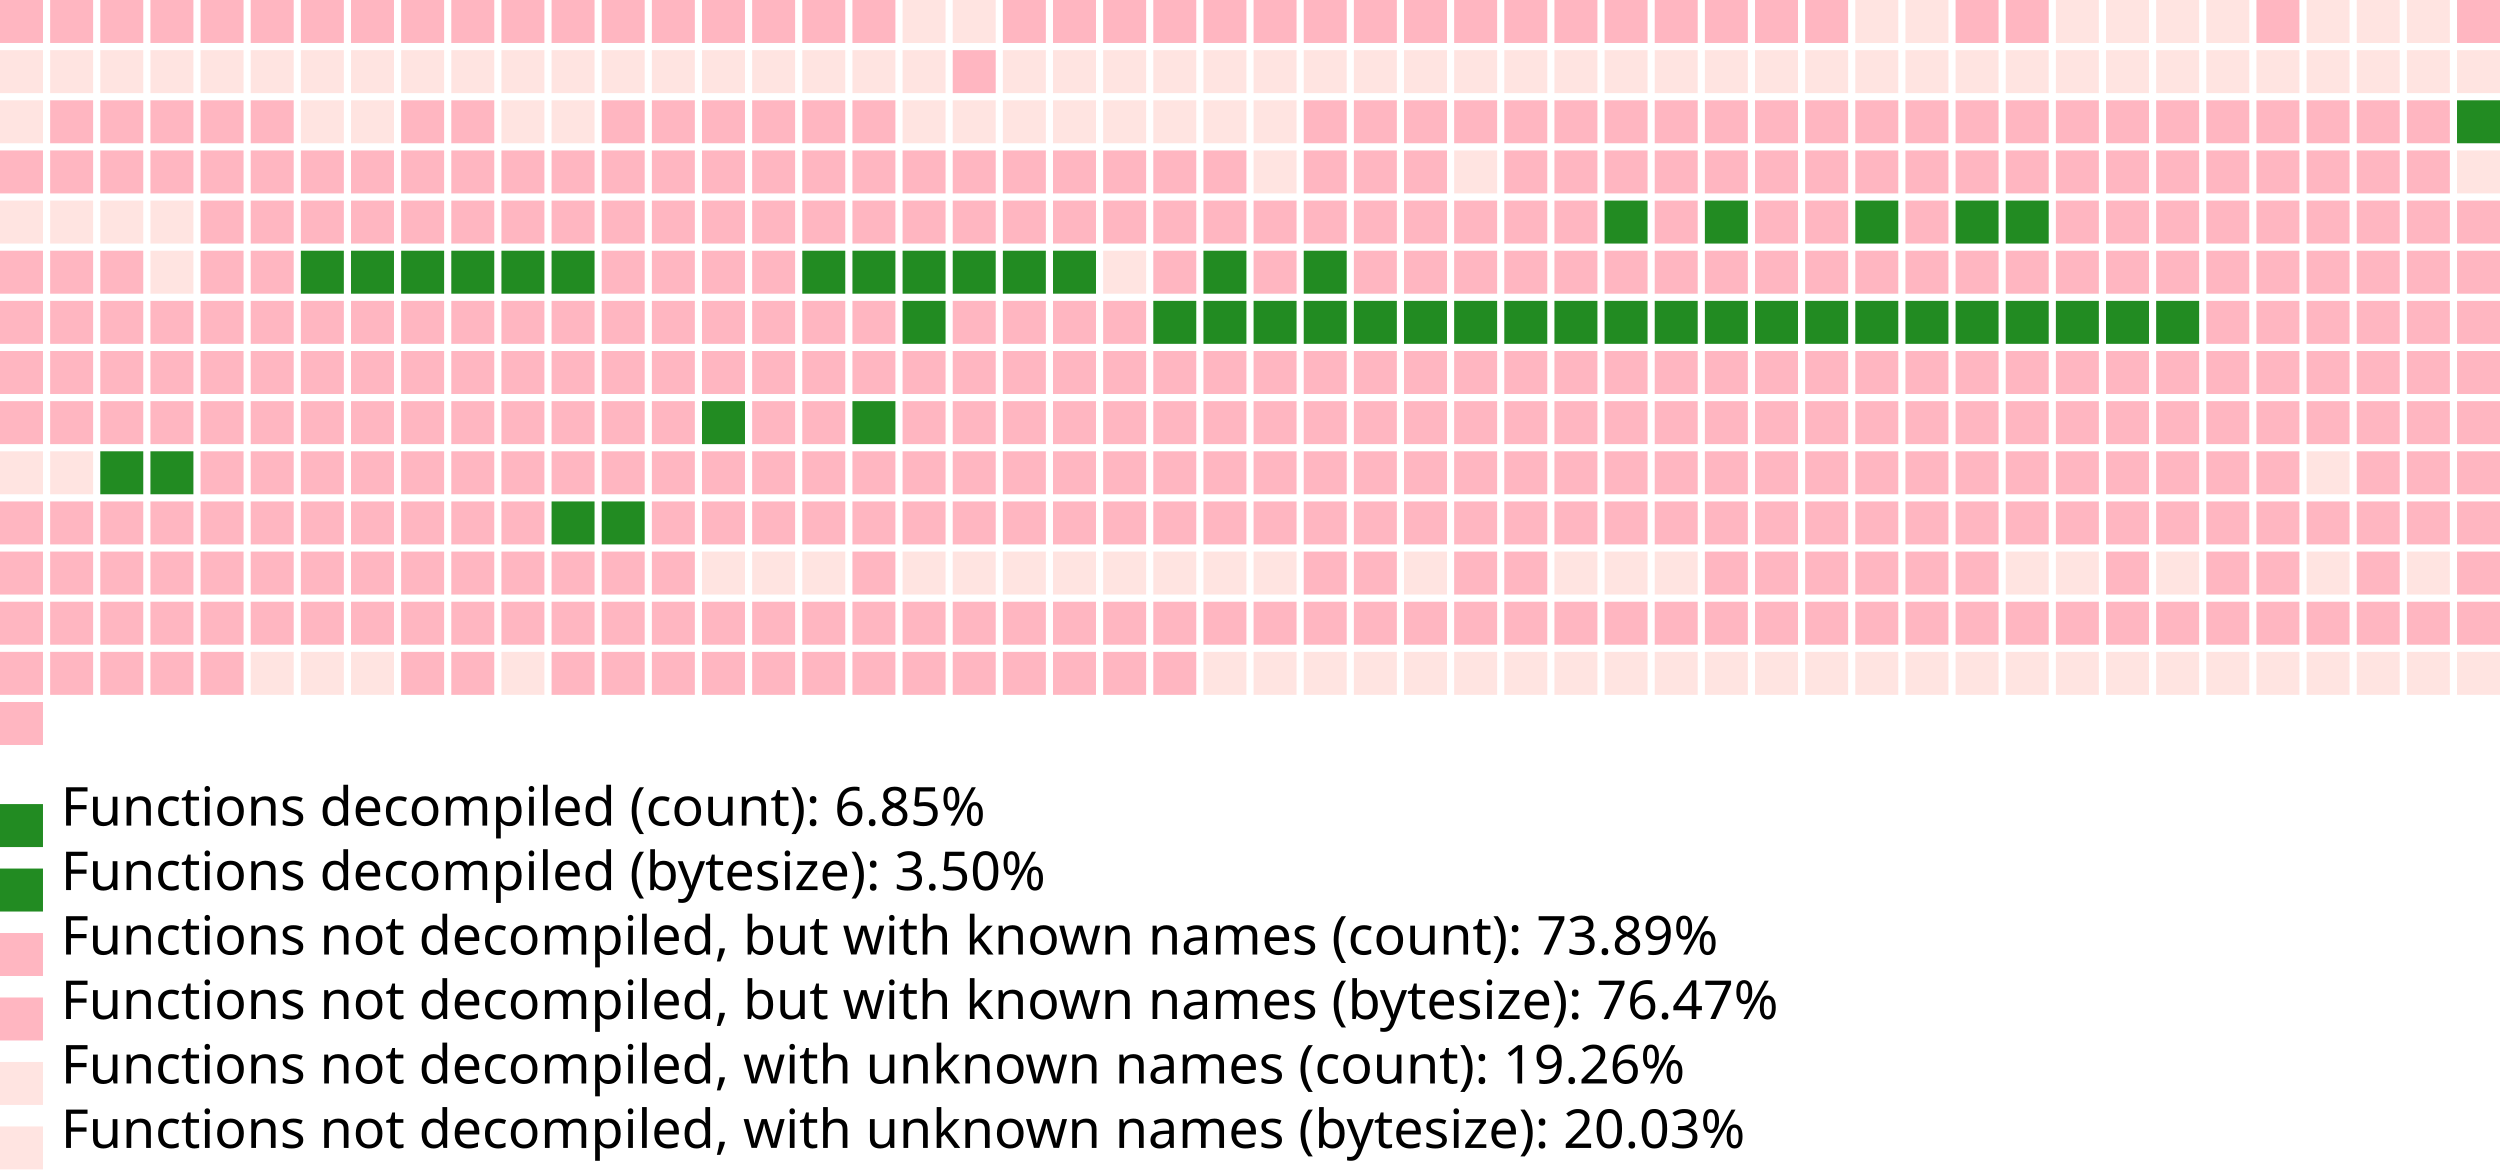
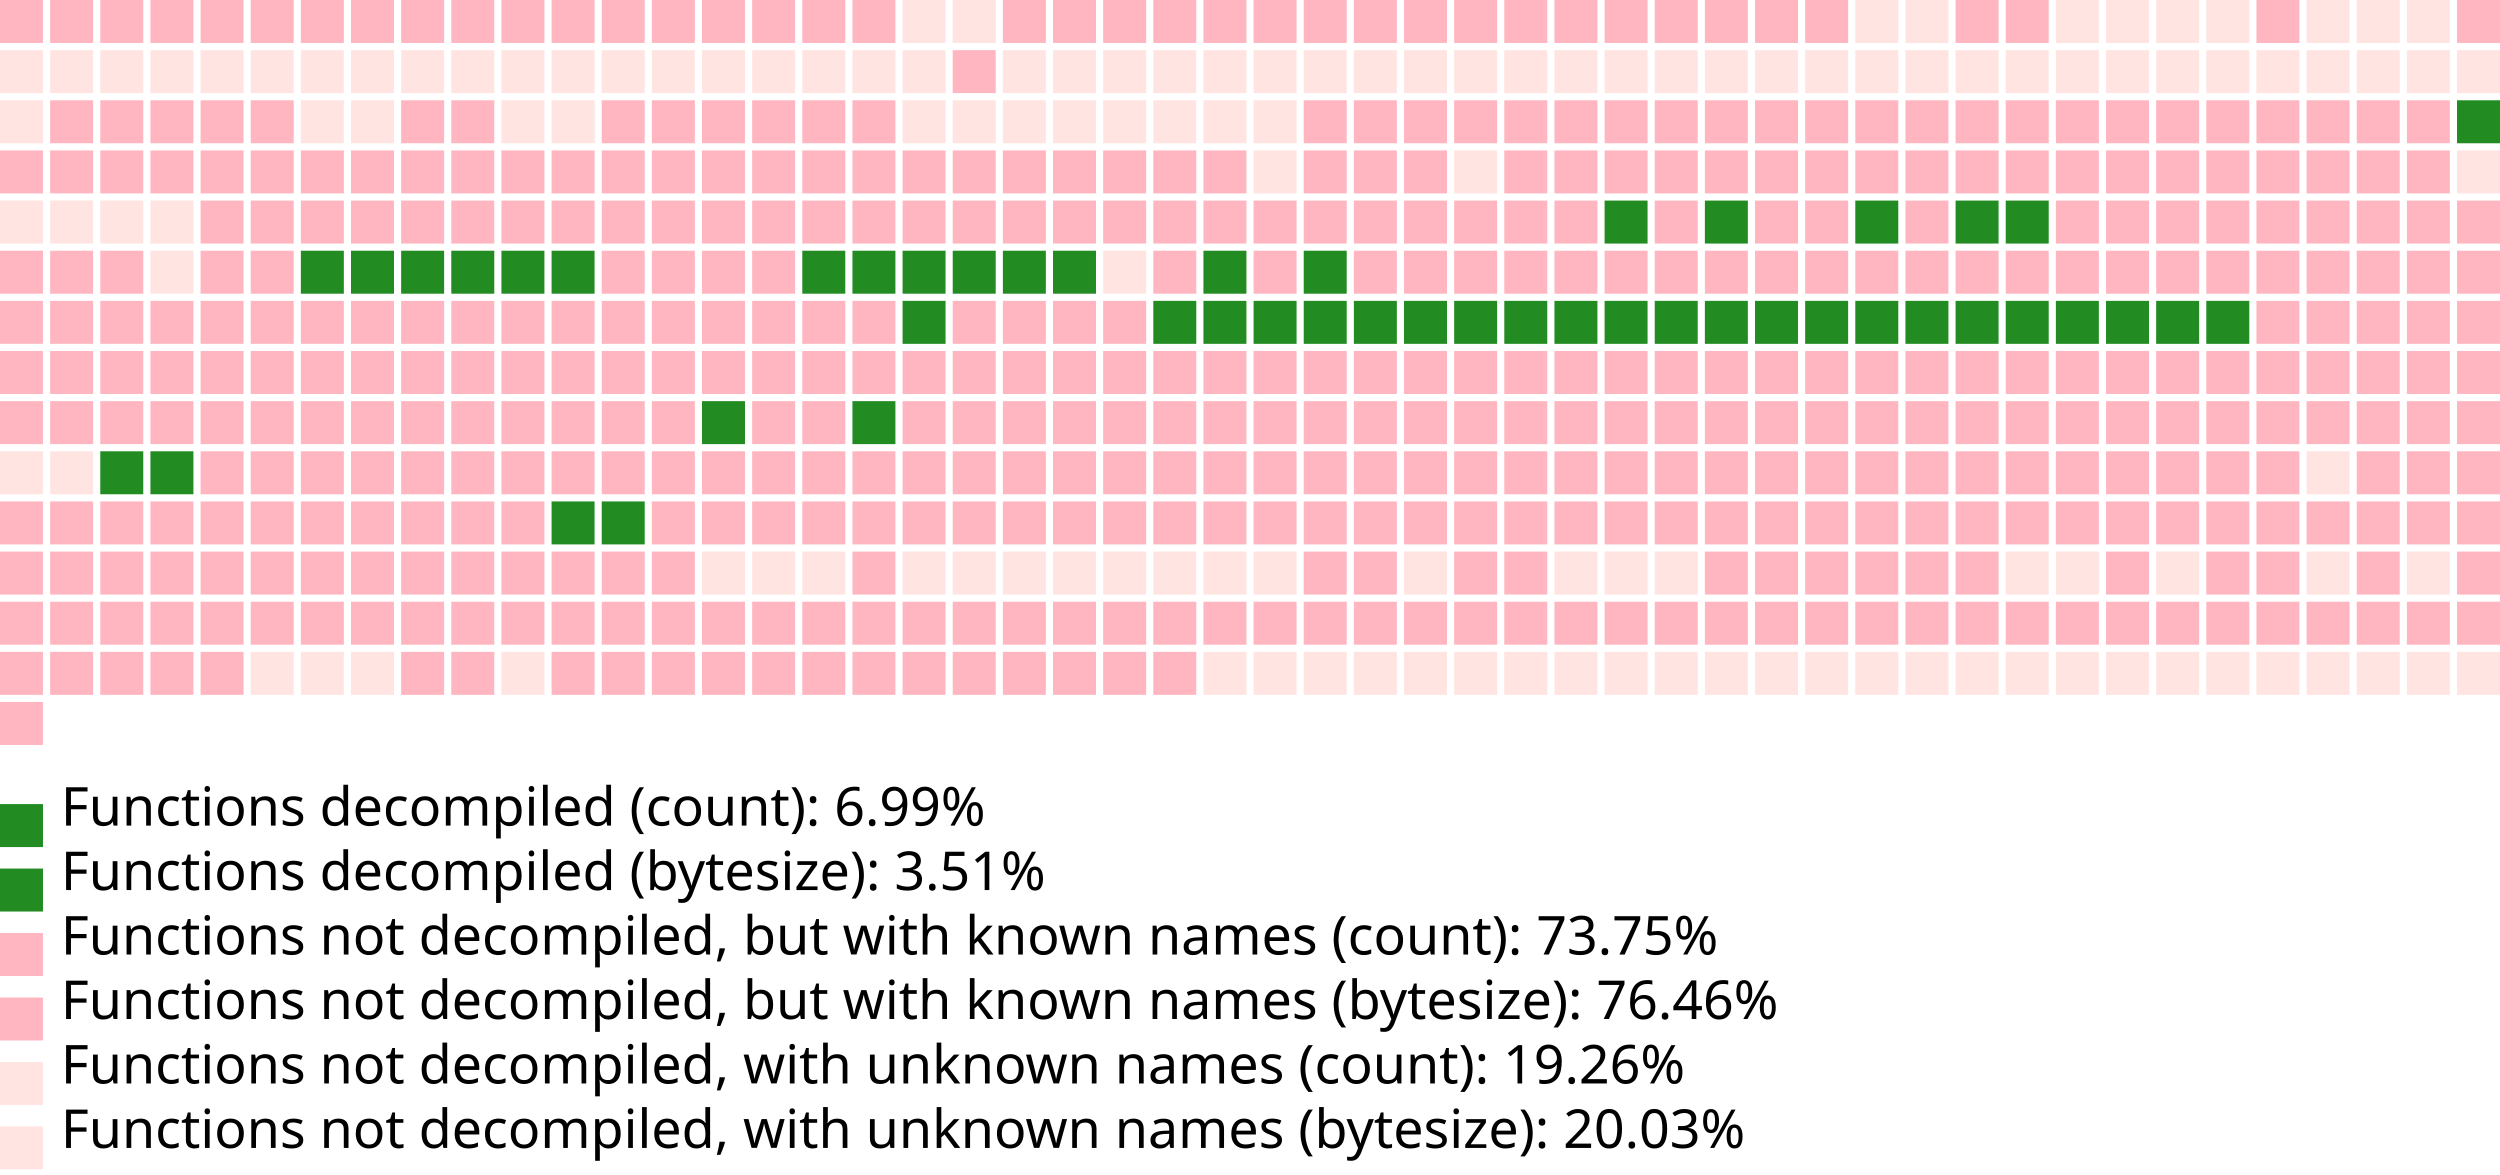
<svg xmlns="http://www.w3.org/2000/svg" version="1.1" width="698" height="328">
  <rect width="12" height="12" x="0" y="0" fill="lightpink" />
  <rect width="12" height="12" x="14" y="0" fill="lightpink" />
  <rect width="12" height="12" x="28" y="0" fill="lightpink" />
  <rect width="12" height="12" x="42" y="0" fill="lightpink" />
  <rect width="12" height="12" x="56" y="0" fill="lightpink" />
  <rect width="12" height="12" x="70" y="0" fill="lightpink" />
  <rect width="12" height="12" x="84" y="0" fill="lightpink" />
  <rect width="12" height="12" x="98" y="0" fill="lightpink" />
  <rect width="12" height="12" x="112" y="0" fill="lightpink" />
  <rect width="12" height="12" x="126" y="0" fill="lightpink" />
  <rect width="12" height="12" x="140" y="0" fill="lightpink" />
  <rect width="12" height="12" x="154" y="0" fill="lightpink" />
  <rect width="12" height="12" x="168" y="0" fill="lightpink" />
  <rect width="12" height="12" x="182" y="0" fill="lightpink" />
  <rect width="12" height="12" x="196" y="0" fill="lightpink" />
  <rect width="12" height="12" x="210" y="0" fill="lightpink" />
  <rect width="12" height="12" x="224" y="0" fill="lightpink" />
  <rect width="12" height="12" x="238" y="0" fill="lightpink" />
  <rect width="12" height="12" x="252" y="0" fill="mistyrose" />
  <rect width="12" height="12" x="266" y="0" fill="mistyrose" />
  <rect width="12" height="12" x="280" y="0" fill="lightpink" />
  <rect width="12" height="12" x="294" y="0" fill="lightpink" />
  <rect width="12" height="12" x="308" y="0" fill="lightpink" />
  <rect width="12" height="12" x="322" y="0" fill="lightpink" />
  <rect width="12" height="12" x="336" y="0" fill="lightpink" />
  <rect width="12" height="12" x="350" y="0" fill="lightpink" />
  <rect width="12" height="12" x="364" y="0" fill="lightpink" />
  <rect width="12" height="12" x="378" y="0" fill="lightpink" />
  <rect width="12" height="12" x="392" y="0" fill="lightpink" />
  <rect width="12" height="12" x="406" y="0" fill="lightpink" />
  <rect width="12" height="12" x="420" y="0" fill="lightpink" />
  <rect width="12" height="12" x="434" y="0" fill="lightpink" />
  <rect width="12" height="12" x="448" y="0" fill="lightpink" />
  <rect width="12" height="12" x="462" y="0" fill="lightpink" />
  <rect width="12" height="12" x="476" y="0" fill="lightpink" />
  <rect width="12" height="12" x="490" y="0" fill="lightpink" />
  <rect width="12" height="12" x="504" y="0" fill="lightpink" />
  <rect width="12" height="12" x="518" y="0" fill="mistyrose" />
  <rect width="12" height="12" x="532" y="0" fill="mistyrose" />
  <rect width="12" height="12" x="546" y="0" fill="lightpink" />
  <rect width="12" height="12" x="560" y="0" fill="lightpink" />
  <rect width="12" height="12" x="574" y="0" fill="mistyrose" />
  <rect width="12" height="12" x="588" y="0" fill="mistyrose" />
  <rect width="12" height="12" x="602" y="0" fill="mistyrose" />
  <rect width="12" height="12" x="616" y="0" fill="mistyrose" />
  <rect width="12" height="12" x="630" y="0" fill="lightpink" />
  <rect width="12" height="12" x="644" y="0" fill="mistyrose" />
  <rect width="12" height="12" x="658" y="0" fill="mistyrose" />
  <rect width="12" height="12" x="672" y="0" fill="mistyrose" />
  <rect width="12" height="12" x="686" y="0" fill="lightpink" />
  <rect width="12" height="12" x="0" y="14" fill="mistyrose" />
  <rect width="12" height="12" x="14" y="14" fill="mistyrose" />
  <rect width="12" height="12" x="28" y="14" fill="mistyrose" />
  <rect width="12" height="12" x="42" y="14" fill="mistyrose" />
  <rect width="12" height="12" x="56" y="14" fill="mistyrose" />
  <rect width="12" height="12" x="70" y="14" fill="mistyrose" />
  <rect width="12" height="12" x="84" y="14" fill="mistyrose" />
  <rect width="12" height="12" x="98" y="14" fill="mistyrose" />
  <rect width="12" height="12" x="112" y="14" fill="mistyrose" />
  <rect width="12" height="12" x="126" y="14" fill="mistyrose" />
  <rect width="12" height="12" x="140" y="14" fill="mistyrose" />
  <rect width="12" height="12" x="154" y="14" fill="mistyrose" />
  <rect width="12" height="12" x="168" y="14" fill="mistyrose" />
  <rect width="12" height="12" x="182" y="14" fill="mistyrose" />
  <rect width="12" height="12" x="196" y="14" fill="mistyrose" />
  <rect width="12" height="12" x="210" y="14" fill="mistyrose" />
  <rect width="12" height="12" x="224" y="14" fill="mistyrose" />
  <rect width="12" height="12" x="238" y="14" fill="mistyrose" />
  <rect width="12" height="12" x="252" y="14" fill="mistyrose" />
  <rect width="12" height="12" x="266" y="14" fill="lightpink" />
  <rect width="12" height="12" x="280" y="14" fill="mistyrose" />
  <rect width="12" height="12" x="294" y="14" fill="mistyrose" />
  <rect width="12" height="12" x="308" y="14" fill="mistyrose" />
  <rect width="12" height="12" x="322" y="14" fill="mistyrose" />
  <rect width="12" height="12" x="336" y="14" fill="mistyrose" />
  <rect width="12" height="12" x="350" y="14" fill="mistyrose" />
  <rect width="12" height="12" x="364" y="14" fill="mistyrose" />
  <rect width="12" height="12" x="378" y="14" fill="mistyrose" />
  <rect width="12" height="12" x="392" y="14" fill="mistyrose" />
  <rect width="12" height="12" x="406" y="14" fill="mistyrose" />
  <rect width="12" height="12" x="420" y="14" fill="mistyrose" />
  <rect width="12" height="12" x="434" y="14" fill="mistyrose" />
  <rect width="12" height="12" x="448" y="14" fill="mistyrose" />
  <rect width="12" height="12" x="462" y="14" fill="mistyrose" />
  <rect width="12" height="12" x="476" y="14" fill="mistyrose" />
  <rect width="12" height="12" x="490" y="14" fill="mistyrose" />
  <rect width="12" height="12" x="504" y="14" fill="mistyrose" />
  <rect width="12" height="12" x="518" y="14" fill="mistyrose" />
  <rect width="12" height="12" x="532" y="14" fill="mistyrose" />
  <rect width="12" height="12" x="546" y="14" fill="mistyrose" />
  <rect width="12" height="12" x="560" y="14" fill="mistyrose" />
  <rect width="12" height="12" x="574" y="14" fill="mistyrose" />
  <rect width="12" height="12" x="588" y="14" fill="mistyrose" />
  <rect width="12" height="12" x="602" y="14" fill="mistyrose" />
  <rect width="12" height="12" x="616" y="14" fill="mistyrose" />
  <rect width="12" height="12" x="630" y="14" fill="mistyrose" />
  <rect width="12" height="12" x="644" y="14" fill="mistyrose" />
  <rect width="12" height="12" x="658" y="14" fill="mistyrose" />
  <rect width="12" height="12" x="672" y="14" fill="mistyrose" />
  <rect width="12" height="12" x="686" y="14" fill="mistyrose" />
  <rect width="12" height="12" x="0" y="28" fill="mistyrose" />
  <rect width="12" height="12" x="14" y="28" fill="lightpink" />
  <rect width="12" height="12" x="28" y="28" fill="lightpink" />
  <rect width="12" height="12" x="42" y="28" fill="lightpink" />
  <rect width="12" height="12" x="56" y="28" fill="lightpink" />
  <rect width="12" height="12" x="70" y="28" fill="lightpink" />
  <rect width="12" height="12" x="84" y="28" fill="mistyrose" />
  <rect width="12" height="12" x="98" y="28" fill="mistyrose" />
  <rect width="12" height="12" x="112" y="28" fill="lightpink" />
  <rect width="12" height="12" x="126" y="28" fill="lightpink" />
  <rect width="12" height="12" x="140" y="28" fill="mistyrose" />
  <rect width="12" height="12" x="154" y="28" fill="mistyrose" />
  <rect width="12" height="12" x="168" y="28" fill="lightpink" />
  <rect width="12" height="12" x="182" y="28" fill="lightpink" />
  <rect width="12" height="12" x="196" y="28" fill="lightpink" />
  <rect width="12" height="12" x="210" y="28" fill="lightpink" />
  <rect width="12" height="12" x="224" y="28" fill="lightpink" />
  <rect width="12" height="12" x="238" y="28" fill="lightpink" />
  <rect width="12" height="12" x="252" y="28" fill="mistyrose" />
  <rect width="12" height="12" x="266" y="28" fill="mistyrose" />
  <rect width="12" height="12" x="280" y="28" fill="mistyrose" />
  <rect width="12" height="12" x="294" y="28" fill="mistyrose" />
  <rect width="12" height="12" x="308" y="28" fill="mistyrose" />
  <rect width="12" height="12" x="322" y="28" fill="mistyrose" />
  <rect width="12" height="12" x="336" y="28" fill="mistyrose" />
  <rect width="12" height="12" x="350" y="28" fill="mistyrose" />
  <rect width="12" height="12" x="364" y="28" fill="lightpink" />
  <rect width="12" height="12" x="378" y="28" fill="lightpink" />
  <rect width="12" height="12" x="392" y="28" fill="lightpink" />
  <rect width="12" height="12" x="406" y="28" fill="lightpink" />
  <rect width="12" height="12" x="420" y="28" fill="lightpink" />
  <rect width="12" height="12" x="434" y="28" fill="lightpink" />
  <rect width="12" height="12" x="448" y="28" fill="lightpink" />
  <rect width="12" height="12" x="462" y="28" fill="lightpink" />
  <rect width="12" height="12" x="476" y="28" fill="lightpink" />
  <rect width="12" height="12" x="490" y="28" fill="lightpink" />
  <rect width="12" height="12" x="504" y="28" fill="lightpink" />
  <rect width="12" height="12" x="518" y="28" fill="lightpink" />
  <rect width="12" height="12" x="532" y="28" fill="lightpink" />
  <rect width="12" height="12" x="546" y="28" fill="lightpink" />
  <rect width="12" height="12" x="560" y="28" fill="lightpink" />
  <rect width="12" height="12" x="574" y="28" fill="lightpink" />
  <rect width="12" height="12" x="588" y="28" fill="lightpink" />
  <rect width="12" height="12" x="602" y="28" fill="lightpink" />
  <rect width="12" height="12" x="616" y="28" fill="lightpink" />
  <rect width="12" height="12" x="630" y="28" fill="lightpink" />
  <rect width="12" height="12" x="644" y="28" fill="lightpink" />
  <rect width="12" height="12" x="658" y="28" fill="lightpink" />
  <rect width="12" height="12" x="672" y="28" fill="lightpink" />
  <rect width="12" height="12" x="686" y="28" fill="forestgreen" />
  <rect width="12" height="12" x="0" y="42" fill="lightpink" />
  <rect width="12" height="12" x="14" y="42" fill="lightpink" />
  <rect width="12" height="12" x="28" y="42" fill="lightpink" />
  <rect width="12" height="12" x="42" y="42" fill="lightpink" />
  <rect width="12" height="12" x="56" y="42" fill="lightpink" />
  <rect width="12" height="12" x="70" y="42" fill="lightpink" />
  <rect width="12" height="12" x="84" y="42" fill="lightpink" />
  <rect width="12" height="12" x="98" y="42" fill="lightpink" />
  <rect width="12" height="12" x="112" y="42" fill="lightpink" />
  <rect width="12" height="12" x="126" y="42" fill="lightpink" />
  <rect width="12" height="12" x="140" y="42" fill="lightpink" />
  <rect width="12" height="12" x="154" y="42" fill="lightpink" />
  <rect width="12" height="12" x="168" y="42" fill="lightpink" />
  <rect width="12" height="12" x="182" y="42" fill="lightpink" />
  <rect width="12" height="12" x="196" y="42" fill="lightpink" />
  <rect width="12" height="12" x="210" y="42" fill="lightpink" />
  <rect width="12" height="12" x="224" y="42" fill="lightpink" />
  <rect width="12" height="12" x="238" y="42" fill="lightpink" />
  <rect width="12" height="12" x="252" y="42" fill="lightpink" />
  <rect width="12" height="12" x="266" y="42" fill="lightpink" />
  <rect width="12" height="12" x="280" y="42" fill="lightpink" />
  <rect width="12" height="12" x="294" y="42" fill="lightpink" />
  <rect width="12" height="12" x="308" y="42" fill="lightpink" />
  <rect width="12" height="12" x="322" y="42" fill="lightpink" />
  <rect width="12" height="12" x="336" y="42" fill="lightpink" />
  <rect width="12" height="12" x="350" y="42" fill="mistyrose" />
  <rect width="12" height="12" x="364" y="42" fill="lightpink" />
  <rect width="12" height="12" x="378" y="42" fill="lightpink" />
  <rect width="12" height="12" x="392" y="42" fill="lightpink" />
  <rect width="12" height="12" x="406" y="42" fill="mistyrose" />
  <rect width="12" height="12" x="420" y="42" fill="lightpink" />
  <rect width="12" height="12" x="434" y="42" fill="lightpink" />
  <rect width="12" height="12" x="448" y="42" fill="lightpink" />
  <rect width="12" height="12" x="462" y="42" fill="lightpink" />
  <rect width="12" height="12" x="476" y="42" fill="lightpink" />
  <rect width="12" height="12" x="490" y="42" fill="lightpink" />
  <rect width="12" height="12" x="504" y="42" fill="lightpink" />
  <rect width="12" height="12" x="518" y="42" fill="lightpink" />
  <rect width="12" height="12" x="532" y="42" fill="lightpink" />
  <rect width="12" height="12" x="546" y="42" fill="lightpink" />
  <rect width="12" height="12" x="560" y="42" fill="lightpink" />
  <rect width="12" height="12" x="574" y="42" fill="lightpink" />
  <rect width="12" height="12" x="588" y="42" fill="lightpink" />
  <rect width="12" height="12" x="602" y="42" fill="lightpink" />
  <rect width="12" height="12" x="616" y="42" fill="lightpink" />
  <rect width="12" height="12" x="630" y="42" fill="lightpink" />
  <rect width="12" height="12" x="644" y="42" fill="lightpink" />
  <rect width="12" height="12" x="658" y="42" fill="lightpink" />
  <rect width="12" height="12" x="672" y="42" fill="lightpink" />
  <rect width="12" height="12" x="686" y="42" fill="mistyrose" />
  <rect width="12" height="12" x="0" y="56" fill="mistyrose" />
  <rect width="12" height="12" x="14" y="56" fill="mistyrose" />
  <rect width="12" height="12" x="28" y="56" fill="mistyrose" />
  <rect width="12" height="12" x="42" y="56" fill="mistyrose" />
  <rect width="12" height="12" x="56" y="56" fill="lightpink" />
  <rect width="12" height="12" x="70" y="56" fill="lightpink" />
  <rect width="12" height="12" x="84" y="56" fill="lightpink" />
  <rect width="12" height="12" x="98" y="56" fill="lightpink" />
  <rect width="12" height="12" x="112" y="56" fill="lightpink" />
  <rect width="12" height="12" x="126" y="56" fill="lightpink" />
  <rect width="12" height="12" x="140" y="56" fill="lightpink" />
  <rect width="12" height="12" x="154" y="56" fill="lightpink" />
  <rect width="12" height="12" x="168" y="56" fill="lightpink" />
  <rect width="12" height="12" x="182" y="56" fill="lightpink" />
  <rect width="12" height="12" x="196" y="56" fill="lightpink" />
  <rect width="12" height="12" x="210" y="56" fill="lightpink" />
  <rect width="12" height="12" x="224" y="56" fill="lightpink" />
  <rect width="12" height="12" x="238" y="56" fill="lightpink" />
  <rect width="12" height="12" x="252" y="56" fill="lightpink" />
  <rect width="12" height="12" x="266" y="56" fill="lightpink" />
  <rect width="12" height="12" x="280" y="56" fill="lightpink" />
  <rect width="12" height="12" x="294" y="56" fill="lightpink" />
  <rect width="12" height="12" x="308" y="56" fill="lightpink" />
  <rect width="12" height="12" x="322" y="56" fill="lightpink" />
  <rect width="12" height="12" x="336" y="56" fill="lightpink" />
  <rect width="12" height="12" x="350" y="56" fill="lightpink" />
  <rect width="12" height="12" x="364" y="56" fill="lightpink" />
  <rect width="12" height="12" x="378" y="56" fill="lightpink" />
  <rect width="12" height="12" x="392" y="56" fill="lightpink" />
  <rect width="12" height="12" x="406" y="56" fill="lightpink" />
  <rect width="12" height="12" x="420" y="56" fill="lightpink" />
  <rect width="12" height="12" x="434" y="56" fill="lightpink" />
  <rect width="12" height="12" x="448" y="56" fill="forestgreen" />
  <rect width="12" height="12" x="462" y="56" fill="lightpink" />
  <rect width="12" height="12" x="476" y="56" fill="forestgreen" />
  <rect width="12" height="12" x="490" y="56" fill="lightpink" />
  <rect width="12" height="12" x="504" y="56" fill="lightpink" />
  <rect width="12" height="12" x="518" y="56" fill="forestgreen" />
  <rect width="12" height="12" x="532" y="56" fill="lightpink" />
  <rect width="12" height="12" x="546" y="56" fill="forestgreen" />
  <rect width="12" height="12" x="560" y="56" fill="forestgreen" />
  <rect width="12" height="12" x="574" y="56" fill="lightpink" />
  <rect width="12" height="12" x="588" y="56" fill="lightpink" />
  <rect width="12" height="12" x="602" y="56" fill="lightpink" />
  <rect width="12" height="12" x="616" y="56" fill="lightpink" />
  <rect width="12" height="12" x="630" y="56" fill="lightpink" />
  <rect width="12" height="12" x="644" y="56" fill="lightpink" />
  <rect width="12" height="12" x="658" y="56" fill="lightpink" />
  <rect width="12" height="12" x="672" y="56" fill="lightpink" />
  <rect width="12" height="12" x="686" y="56" fill="lightpink" />
  <rect width="12" height="12" x="0" y="70" fill="lightpink" />
  <rect width="12" height="12" x="14" y="70" fill="lightpink" />
  <rect width="12" height="12" x="28" y="70" fill="lightpink" />
  <rect width="12" height="12" x="42" y="70" fill="mistyrose" />
  <rect width="12" height="12" x="56" y="70" fill="lightpink" />
  <rect width="12" height="12" x="70" y="70" fill="lightpink" />
  <rect width="12" height="12" x="84" y="70" fill="forestgreen" />
  <rect width="12" height="12" x="98" y="70" fill="forestgreen" />
  <rect width="12" height="12" x="112" y="70" fill="forestgreen" />
  <rect width="12" height="12" x="126" y="70" fill="forestgreen" />
  <rect width="12" height="12" x="140" y="70" fill="forestgreen" />
  <rect width="12" height="12" x="154" y="70" fill="forestgreen" />
  <rect width="12" height="12" x="168" y="70" fill="lightpink" />
  <rect width="12" height="12" x="182" y="70" fill="lightpink" />
  <rect width="12" height="12" x="196" y="70" fill="lightpink" />
  <rect width="12" height="12" x="210" y="70" fill="lightpink" />
  <rect width="12" height="12" x="224" y="70" fill="forestgreen" />
  <rect width="12" height="12" x="238" y="70" fill="forestgreen" />
  <rect width="12" height="12" x="252" y="70" fill="forestgreen" />
  <rect width="12" height="12" x="266" y="70" fill="forestgreen" />
  <rect width="12" height="12" x="280" y="70" fill="forestgreen" />
  <rect width="12" height="12" x="294" y="70" fill="forestgreen" />
  <rect width="12" height="12" x="308" y="70" fill="mistyrose" />
  <rect width="12" height="12" x="322" y="70" fill="lightpink" />
  <rect width="12" height="12" x="336" y="70" fill="forestgreen" />
  <rect width="12" height="12" x="350" y="70" fill="lightpink" />
  <rect width="12" height="12" x="364" y="70" fill="forestgreen" />
  <rect width="12" height="12" x="378" y="70" fill="lightpink" />
  <rect width="12" height="12" x="392" y="70" fill="lightpink" />
  <rect width="12" height="12" x="406" y="70" fill="lightpink" />
  <rect width="12" height="12" x="420" y="70" fill="lightpink" />
  <rect width="12" height="12" x="434" y="70" fill="lightpink" />
  <rect width="12" height="12" x="448" y="70" fill="lightpink" />
  <rect width="12" height="12" x="462" y="70" fill="lightpink" />
  <rect width="12" height="12" x="476" y="70" fill="lightpink" />
  <rect width="12" height="12" x="490" y="70" fill="lightpink" />
  <rect width="12" height="12" x="504" y="70" fill="lightpink" />
  <rect width="12" height="12" x="518" y="70" fill="lightpink" />
  <rect width="12" height="12" x="532" y="70" fill="lightpink" />
  <rect width="12" height="12" x="546" y="70" fill="lightpink" />
  <rect width="12" height="12" x="560" y="70" fill="lightpink" />
  <rect width="12" height="12" x="574" y="70" fill="lightpink" />
  <rect width="12" height="12" x="588" y="70" fill="lightpink" />
  <rect width="12" height="12" x="602" y="70" fill="lightpink" />
  <rect width="12" height="12" x="616" y="70" fill="lightpink" />
  <rect width="12" height="12" x="630" y="70" fill="lightpink" />
  <rect width="12" height="12" x="644" y="70" fill="lightpink" />
  <rect width="12" height="12" x="658" y="70" fill="lightpink" />
  <rect width="12" height="12" x="672" y="70" fill="lightpink" />
  <rect width="12" height="12" x="686" y="70" fill="lightpink" />
  <rect width="12" height="12" x="0" y="84" fill="lightpink" />
  <rect width="12" height="12" x="14" y="84" fill="lightpink" />
  <rect width="12" height="12" x="28" y="84" fill="lightpink" />
  <rect width="12" height="12" x="42" y="84" fill="lightpink" />
  <rect width="12" height="12" x="56" y="84" fill="lightpink" />
  <rect width="12" height="12" x="70" y="84" fill="lightpink" />
  <rect width="12" height="12" x="84" y="84" fill="lightpink" />
  <rect width="12" height="12" x="98" y="84" fill="lightpink" />
  <rect width="12" height="12" x="112" y="84" fill="lightpink" />
  <rect width="12" height="12" x="126" y="84" fill="lightpink" />
  <rect width="12" height="12" x="140" y="84" fill="lightpink" />
  <rect width="12" height="12" x="154" y="84" fill="lightpink" />
  <rect width="12" height="12" x="168" y="84" fill="lightpink" />
  <rect width="12" height="12" x="182" y="84" fill="lightpink" />
  <rect width="12" height="12" x="196" y="84" fill="lightpink" />
  <rect width="12" height="12" x="210" y="84" fill="lightpink" />
  <rect width="12" height="12" x="224" y="84" fill="lightpink" />
  <rect width="12" height="12" x="238" y="84" fill="lightpink" />
  <rect width="12" height="12" x="252" y="84" fill="forestgreen" />
  <rect width="12" height="12" x="266" y="84" fill="lightpink" />
  <rect width="12" height="12" x="280" y="84" fill="lightpink" />
  <rect width="12" height="12" x="294" y="84" fill="lightpink" />
  <rect width="12" height="12" x="308" y="84" fill="lightpink" />
  <rect width="12" height="12" x="322" y="84" fill="forestgreen" />
  <rect width="12" height="12" x="336" y="84" fill="forestgreen" />
  <rect width="12" height="12" x="350" y="84" fill="forestgreen" />
  <rect width="12" height="12" x="364" y="84" fill="forestgreen" />
  <rect width="12" height="12" x="378" y="84" fill="forestgreen" />
  <rect width="12" height="12" x="392" y="84" fill="forestgreen" />
  <rect width="12" height="12" x="406" y="84" fill="forestgreen" />
  <rect width="12" height="12" x="420" y="84" fill="forestgreen" />
  <rect width="12" height="12" x="434" y="84" fill="forestgreen" />
  <rect width="12" height="12" x="448" y="84" fill="forestgreen" />
  <rect width="12" height="12" x="462" y="84" fill="forestgreen" />
  <rect width="12" height="12" x="476" y="84" fill="forestgreen" />
  <rect width="12" height="12" x="490" y="84" fill="forestgreen" />
  <rect width="12" height="12" x="504" y="84" fill="forestgreen" />
  <rect width="12" height="12" x="518" y="84" fill="forestgreen" />
  <rect width="12" height="12" x="532" y="84" fill="forestgreen" />
  <rect width="12" height="12" x="546" y="84" fill="forestgreen" />
  <rect width="12" height="12" x="560" y="84" fill="forestgreen" />
  <rect width="12" height="12" x="574" y="84" fill="forestgreen" />
  <rect width="12" height="12" x="588" y="84" fill="forestgreen" />
  <rect width="12" height="12" x="602" y="84" fill="forestgreen" />
-   <rect width="12" height="12" x="616" y="84" fill="lightpink" />
+   <rect width="12" height="12" x="616" y="84" fill="forestgreen" />
  <rect width="12" height="12" x="630" y="84" fill="lightpink" />
  <rect width="12" height="12" x="644" y="84" fill="lightpink" />
  <rect width="12" height="12" x="658" y="84" fill="lightpink" />
  <rect width="12" height="12" x="672" y="84" fill="lightpink" />
  <rect width="12" height="12" x="686" y="84" fill="lightpink" />
  <rect width="12" height="12" x="0" y="98" fill="lightpink" />
  <rect width="12" height="12" x="14" y="98" fill="lightpink" />
  <rect width="12" height="12" x="28" y="98" fill="lightpink" />
  <rect width="12" height="12" x="42" y="98" fill="lightpink" />
  <rect width="12" height="12" x="56" y="98" fill="lightpink" />
  <rect width="12" height="12" x="70" y="98" fill="lightpink" />
  <rect width="12" height="12" x="84" y="98" fill="lightpink" />
  <rect width="12" height="12" x="98" y="98" fill="lightpink" />
  <rect width="12" height="12" x="112" y="98" fill="lightpink" />
  <rect width="12" height="12" x="126" y="98" fill="lightpink" />
  <rect width="12" height="12" x="140" y="98" fill="lightpink" />
  <rect width="12" height="12" x="154" y="98" fill="lightpink" />
  <rect width="12" height="12" x="168" y="98" fill="lightpink" />
  <rect width="12" height="12" x="182" y="98" fill="lightpink" />
  <rect width="12" height="12" x="196" y="98" fill="lightpink" />
  <rect width="12" height="12" x="210" y="98" fill="lightpink" />
  <rect width="12" height="12" x="224" y="98" fill="lightpink" />
  <rect width="12" height="12" x="238" y="98" fill="lightpink" />
  <rect width="12" height="12" x="252" y="98" fill="lightpink" />
  <rect width="12" height="12" x="266" y="98" fill="lightpink" />
  <rect width="12" height="12" x="280" y="98" fill="lightpink" />
  <rect width="12" height="12" x="294" y="98" fill="lightpink" />
  <rect width="12" height="12" x="308" y="98" fill="lightpink" />
  <rect width="12" height="12" x="322" y="98" fill="lightpink" />
  <rect width="12" height="12" x="336" y="98" fill="lightpink" />
  <rect width="12" height="12" x="350" y="98" fill="lightpink" />
  <rect width="12" height="12" x="364" y="98" fill="lightpink" />
  <rect width="12" height="12" x="378" y="98" fill="lightpink" />
  <rect width="12" height="12" x="392" y="98" fill="lightpink" />
  <rect width="12" height="12" x="406" y="98" fill="lightpink" />
  <rect width="12" height="12" x="420" y="98" fill="lightpink" />
  <rect width="12" height="12" x="434" y="98" fill="lightpink" />
  <rect width="12" height="12" x="448" y="98" fill="lightpink" />
  <rect width="12" height="12" x="462" y="98" fill="lightpink" />
  <rect width="12" height="12" x="476" y="98" fill="lightpink" />
  <rect width="12" height="12" x="490" y="98" fill="lightpink" />
  <rect width="12" height="12" x="504" y="98" fill="lightpink" />
  <rect width="12" height="12" x="518" y="98" fill="lightpink" />
  <rect width="12" height="12" x="532" y="98" fill="lightpink" />
  <rect width="12" height="12" x="546" y="98" fill="lightpink" />
  <rect width="12" height="12" x="560" y="98" fill="lightpink" />
  <rect width="12" height="12" x="574" y="98" fill="lightpink" />
  <rect width="12" height="12" x="588" y="98" fill="lightpink" />
  <rect width="12" height="12" x="602" y="98" fill="lightpink" />
  <rect width="12" height="12" x="616" y="98" fill="lightpink" />
  <rect width="12" height="12" x="630" y="98" fill="lightpink" />
  <rect width="12" height="12" x="644" y="98" fill="lightpink" />
  <rect width="12" height="12" x="658" y="98" fill="lightpink" />
  <rect width="12" height="12" x="672" y="98" fill="lightpink" />
  <rect width="12" height="12" x="686" y="98" fill="lightpink" />
  <rect width="12" height="12" x="0" y="112" fill="lightpink" />
  <rect width="12" height="12" x="14" y="112" fill="lightpink" />
  <rect width="12" height="12" x="28" y="112" fill="lightpink" />
  <rect width="12" height="12" x="42" y="112" fill="lightpink" />
  <rect width="12" height="12" x="56" y="112" fill="lightpink" />
  <rect width="12" height="12" x="70" y="112" fill="lightpink" />
  <rect width="12" height="12" x="84" y="112" fill="lightpink" />
  <rect width="12" height="12" x="98" y="112" fill="lightpink" />
  <rect width="12" height="12" x="112" y="112" fill="lightpink" />
  <rect width="12" height="12" x="126" y="112" fill="lightpink" />
  <rect width="12" height="12" x="140" y="112" fill="lightpink" />
  <rect width="12" height="12" x="154" y="112" fill="lightpink" />
  <rect width="12" height="12" x="168" y="112" fill="lightpink" />
  <rect width="12" height="12" x="182" y="112" fill="lightpink" />
  <rect width="12" height="12" x="196" y="112" fill="forestgreen" />
  <rect width="12" height="12" x="210" y="112" fill="lightpink" />
  <rect width="12" height="12" x="224" y="112" fill="lightpink" />
  <rect width="12" height="12" x="238" y="112" fill="forestgreen" />
  <rect width="12" height="12" x="252" y="112" fill="lightpink" />
  <rect width="12" height="12" x="266" y="112" fill="lightpink" />
  <rect width="12" height="12" x="280" y="112" fill="lightpink" />
  <rect width="12" height="12" x="294" y="112" fill="lightpink" />
  <rect width="12" height="12" x="308" y="112" fill="lightpink" />
  <rect width="12" height="12" x="322" y="112" fill="lightpink" />
  <rect width="12" height="12" x="336" y="112" fill="lightpink" />
  <rect width="12" height="12" x="350" y="112" fill="lightpink" />
  <rect width="12" height="12" x="364" y="112" fill="lightpink" />
  <rect width="12" height="12" x="378" y="112" fill="lightpink" />
  <rect width="12" height="12" x="392" y="112" fill="lightpink" />
  <rect width="12" height="12" x="406" y="112" fill="lightpink" />
  <rect width="12" height="12" x="420" y="112" fill="lightpink" />
  <rect width="12" height="12" x="434" y="112" fill="lightpink" />
  <rect width="12" height="12" x="448" y="112" fill="lightpink" />
  <rect width="12" height="12" x="462" y="112" fill="lightpink" />
  <rect width="12" height="12" x="476" y="112" fill="lightpink" />
  <rect width="12" height="12" x="490" y="112" fill="lightpink" />
  <rect width="12" height="12" x="504" y="112" fill="lightpink" />
  <rect width="12" height="12" x="518" y="112" fill="lightpink" />
  <rect width="12" height="12" x="532" y="112" fill="lightpink" />
  <rect width="12" height="12" x="546" y="112" fill="lightpink" />
  <rect width="12" height="12" x="560" y="112" fill="lightpink" />
  <rect width="12" height="12" x="574" y="112" fill="lightpink" />
  <rect width="12" height="12" x="588" y="112" fill="lightpink" />
  <rect width="12" height="12" x="602" y="112" fill="lightpink" />
  <rect width="12" height="12" x="616" y="112" fill="lightpink" />
  <rect width="12" height="12" x="630" y="112" fill="lightpink" />
  <rect width="12" height="12" x="644" y="112" fill="lightpink" />
  <rect width="12" height="12" x="658" y="112" fill="lightpink" />
  <rect width="12" height="12" x="672" y="112" fill="lightpink" />
  <rect width="12" height="12" x="686" y="112" fill="lightpink" />
  <rect width="12" height="12" x="0" y="126" fill="mistyrose" />
  <rect width="12" height="12" x="14" y="126" fill="mistyrose" />
  <rect width="12" height="12" x="28" y="126" fill="forestgreen" />
  <rect width="12" height="12" x="42" y="126" fill="forestgreen" />
  <rect width="12" height="12" x="56" y="126" fill="lightpink" />
  <rect width="12" height="12" x="70" y="126" fill="lightpink" />
  <rect width="12" height="12" x="84" y="126" fill="lightpink" />
  <rect width="12" height="12" x="98" y="126" fill="lightpink" />
  <rect width="12" height="12" x="112" y="126" fill="lightpink" />
  <rect width="12" height="12" x="126" y="126" fill="lightpink" />
  <rect width="12" height="12" x="140" y="126" fill="lightpink" />
  <rect width="12" height="12" x="154" y="126" fill="lightpink" />
  <rect width="12" height="12" x="168" y="126" fill="lightpink" />
  <rect width="12" height="12" x="182" y="126" fill="lightpink" />
  <rect width="12" height="12" x="196" y="126" fill="lightpink" />
  <rect width="12" height="12" x="210" y="126" fill="lightpink" />
  <rect width="12" height="12" x="224" y="126" fill="lightpink" />
  <rect width="12" height="12" x="238" y="126" fill="lightpink" />
  <rect width="12" height="12" x="252" y="126" fill="lightpink" />
  <rect width="12" height="12" x="266" y="126" fill="lightpink" />
  <rect width="12" height="12" x="280" y="126" fill="lightpink" />
  <rect width="12" height="12" x="294" y="126" fill="lightpink" />
  <rect width="12" height="12" x="308" y="126" fill="lightpink" />
  <rect width="12" height="12" x="322" y="126" fill="lightpink" />
  <rect width="12" height="12" x="336" y="126" fill="lightpink" />
  <rect width="12" height="12" x="350" y="126" fill="lightpink" />
  <rect width="12" height="12" x="364" y="126" fill="lightpink" />
  <rect width="12" height="12" x="378" y="126" fill="lightpink" />
  <rect width="12" height="12" x="392" y="126" fill="lightpink" />
  <rect width="12" height="12" x="406" y="126" fill="lightpink" />
  <rect width="12" height="12" x="420" y="126" fill="lightpink" />
  <rect width="12" height="12" x="434" y="126" fill="lightpink" />
  <rect width="12" height="12" x="448" y="126" fill="lightpink" />
  <rect width="12" height="12" x="462" y="126" fill="lightpink" />
  <rect width="12" height="12" x="476" y="126" fill="lightpink" />
  <rect width="12" height="12" x="490" y="126" fill="lightpink" />
  <rect width="12" height="12" x="504" y="126" fill="lightpink" />
  <rect width="12" height="12" x="518" y="126" fill="lightpink" />
  <rect width="12" height="12" x="532" y="126" fill="lightpink" />
  <rect width="12" height="12" x="546" y="126" fill="lightpink" />
  <rect width="12" height="12" x="560" y="126" fill="lightpink" />
  <rect width="12" height="12" x="574" y="126" fill="lightpink" />
  <rect width="12" height="12" x="588" y="126" fill="lightpink" />
  <rect width="12" height="12" x="602" y="126" fill="lightpink" />
  <rect width="12" height="12" x="616" y="126" fill="lightpink" />
  <rect width="12" height="12" x="630" y="126" fill="lightpink" />
  <rect width="12" height="12" x="644" y="126" fill="mistyrose" />
  <rect width="12" height="12" x="658" y="126" fill="lightpink" />
  <rect width="12" height="12" x="672" y="126" fill="lightpink" />
  <rect width="12" height="12" x="686" y="126" fill="lightpink" />
  <rect width="12" height="12" x="0" y="140" fill="lightpink" />
  <rect width="12" height="12" x="14" y="140" fill="lightpink" />
  <rect width="12" height="12" x="28" y="140" fill="lightpink" />
  <rect width="12" height="12" x="42" y="140" fill="lightpink" />
  <rect width="12" height="12" x="56" y="140" fill="lightpink" />
  <rect width="12" height="12" x="70" y="140" fill="lightpink" />
  <rect width="12" height="12" x="84" y="140" fill="lightpink" />
  <rect width="12" height="12" x="98" y="140" fill="lightpink" />
  <rect width="12" height="12" x="112" y="140" fill="lightpink" />
  <rect width="12" height="12" x="126" y="140" fill="lightpink" />
  <rect width="12" height="12" x="140" y="140" fill="lightpink" />
  <rect width="12" height="12" x="154" y="140" fill="forestgreen" />
  <rect width="12" height="12" x="168" y="140" fill="forestgreen" />
  <rect width="12" height="12" x="182" y="140" fill="lightpink" />
  <rect width="12" height="12" x="196" y="140" fill="lightpink" />
  <rect width="12" height="12" x="210" y="140" fill="lightpink" />
  <rect width="12" height="12" x="224" y="140" fill="lightpink" />
  <rect width="12" height="12" x="238" y="140" fill="lightpink" />
  <rect width="12" height="12" x="252" y="140" fill="lightpink" />
  <rect width="12" height="12" x="266" y="140" fill="lightpink" />
  <rect width="12" height="12" x="280" y="140" fill="lightpink" />
  <rect width="12" height="12" x="294" y="140" fill="lightpink" />
  <rect width="12" height="12" x="308" y="140" fill="lightpink" />
  <rect width="12" height="12" x="322" y="140" fill="lightpink" />
  <rect width="12" height="12" x="336" y="140" fill="lightpink" />
  <rect width="12" height="12" x="350" y="140" fill="lightpink" />
  <rect width="12" height="12" x="364" y="140" fill="lightpink" />
  <rect width="12" height="12" x="378" y="140" fill="lightpink" />
  <rect width="12" height="12" x="392" y="140" fill="lightpink" />
  <rect width="12" height="12" x="406" y="140" fill="lightpink" />
  <rect width="12" height="12" x="420" y="140" fill="lightpink" />
  <rect width="12" height="12" x="434" y="140" fill="lightpink" />
  <rect width="12" height="12" x="448" y="140" fill="lightpink" />
  <rect width="12" height="12" x="462" y="140" fill="lightpink" />
  <rect width="12" height="12" x="476" y="140" fill="lightpink" />
  <rect width="12" height="12" x="490" y="140" fill="lightpink" />
  <rect width="12" height="12" x="504" y="140" fill="lightpink" />
  <rect width="12" height="12" x="518" y="140" fill="lightpink" />
  <rect width="12" height="12" x="532" y="140" fill="lightpink" />
  <rect width="12" height="12" x="546" y="140" fill="lightpink" />
  <rect width="12" height="12" x="560" y="140" fill="lightpink" />
  <rect width="12" height="12" x="574" y="140" fill="lightpink" />
  <rect width="12" height="12" x="588" y="140" fill="lightpink" />
  <rect width="12" height="12" x="602" y="140" fill="lightpink" />
  <rect width="12" height="12" x="616" y="140" fill="lightpink" />
  <rect width="12" height="12" x="630" y="140" fill="lightpink" />
  <rect width="12" height="12" x="644" y="140" fill="lightpink" />
  <rect width="12" height="12" x="658" y="140" fill="lightpink" />
  <rect width="12" height="12" x="672" y="140" fill="lightpink" />
  <rect width="12" height="12" x="686" y="140" fill="lightpink" />
  <rect width="12" height="12" x="0" y="154" fill="lightpink" />
  <rect width="12" height="12" x="14" y="154" fill="lightpink" />
  <rect width="12" height="12" x="28" y="154" fill="lightpink" />
  <rect width="12" height="12" x="42" y="154" fill="lightpink" />
  <rect width="12" height="12" x="56" y="154" fill="lightpink" />
  <rect width="12" height="12" x="70" y="154" fill="lightpink" />
  <rect width="12" height="12" x="84" y="154" fill="lightpink" />
  <rect width="12" height="12" x="98" y="154" fill="lightpink" />
  <rect width="12" height="12" x="112" y="154" fill="lightpink" />
  <rect width="12" height="12" x="126" y="154" fill="lightpink" />
  <rect width="12" height="12" x="140" y="154" fill="lightpink" />
  <rect width="12" height="12" x="154" y="154" fill="lightpink" />
  <rect width="12" height="12" x="168" y="154" fill="lightpink" />
  <rect width="12" height="12" x="182" y="154" fill="lightpink" />
  <rect width="12" height="12" x="196" y="154" fill="mistyrose" />
  <rect width="12" height="12" x="210" y="154" fill="mistyrose" />
  <rect width="12" height="12" x="224" y="154" fill="mistyrose" />
  <rect width="12" height="12" x="238" y="154" fill="lightpink" />
  <rect width="12" height="12" x="252" y="154" fill="mistyrose" />
  <rect width="12" height="12" x="266" y="154" fill="mistyrose" />
  <rect width="12" height="12" x="280" y="154" fill="mistyrose" />
  <rect width="12" height="12" x="294" y="154" fill="mistyrose" />
  <rect width="12" height="12" x="308" y="154" fill="mistyrose" />
  <rect width="12" height="12" x="322" y="154" fill="mistyrose" />
  <rect width="12" height="12" x="336" y="154" fill="mistyrose" />
  <rect width="12" height="12" x="350" y="154" fill="mistyrose" />
  <rect width="12" height="12" x="364" y="154" fill="lightpink" />
  <rect width="12" height="12" x="378" y="154" fill="lightpink" />
  <rect width="12" height="12" x="392" y="154" fill="mistyrose" />
  <rect width="12" height="12" x="406" y="154" fill="lightpink" />
  <rect width="12" height="12" x="420" y="154" fill="lightpink" />
  <rect width="12" height="12" x="434" y="154" fill="mistyrose" />
  <rect width="12" height="12" x="448" y="154" fill="mistyrose" />
  <rect width="12" height="12" x="462" y="154" fill="mistyrose" />
  <rect width="12" height="12" x="476" y="154" fill="lightpink" />
  <rect width="12" height="12" x="490" y="154" fill="lightpink" />
  <rect width="12" height="12" x="504" y="154" fill="lightpink" />
  <rect width="12" height="12" x="518" y="154" fill="lightpink" />
  <rect width="12" height="12" x="532" y="154" fill="lightpink" />
  <rect width="12" height="12" x="546" y="154" fill="lightpink" />
  <rect width="12" height="12" x="560" y="154" fill="mistyrose" />
  <rect width="12" height="12" x="574" y="154" fill="mistyrose" />
  <rect width="12" height="12" x="588" y="154" fill="lightpink" />
  <rect width="12" height="12" x="602" y="154" fill="mistyrose" />
  <rect width="12" height="12" x="616" y="154" fill="lightpink" />
  <rect width="12" height="12" x="630" y="154" fill="lightpink" />
  <rect width="12" height="12" x="644" y="154" fill="mistyrose" />
  <rect width="12" height="12" x="658" y="154" fill="lightpink" />
  <rect width="12" height="12" x="672" y="154" fill="mistyrose" />
  <rect width="12" height="12" x="686" y="154" fill="lightpink" />
  <rect width="12" height="12" x="0" y="168" fill="lightpink" />
  <rect width="12" height="12" x="14" y="168" fill="lightpink" />
  <rect width="12" height="12" x="28" y="168" fill="lightpink" />
  <rect width="12" height="12" x="42" y="168" fill="lightpink" />
  <rect width="12" height="12" x="56" y="168" fill="lightpink" />
  <rect width="12" height="12" x="70" y="168" fill="lightpink" />
  <rect width="12" height="12" x="84" y="168" fill="lightpink" />
  <rect width="12" height="12" x="98" y="168" fill="lightpink" />
  <rect width="12" height="12" x="112" y="168" fill="lightpink" />
  <rect width="12" height="12" x="126" y="168" fill="lightpink" />
  <rect width="12" height="12" x="140" y="168" fill="lightpink" />
  <rect width="12" height="12" x="154" y="168" fill="lightpink" />
  <rect width="12" height="12" x="168" y="168" fill="lightpink" />
  <rect width="12" height="12" x="182" y="168" fill="lightpink" />
  <rect width="12" height="12" x="196" y="168" fill="lightpink" />
  <rect width="12" height="12" x="210" y="168" fill="lightpink" />
  <rect width="12" height="12" x="224" y="168" fill="lightpink" />
  <rect width="12" height="12" x="238" y="168" fill="lightpink" />
  <rect width="12" height="12" x="252" y="168" fill="lightpink" />
  <rect width="12" height="12" x="266" y="168" fill="lightpink" />
  <rect width="12" height="12" x="280" y="168" fill="lightpink" />
  <rect width="12" height="12" x="294" y="168" fill="lightpink" />
  <rect width="12" height="12" x="308" y="168" fill="lightpink" />
  <rect width="12" height="12" x="322" y="168" fill="lightpink" />
  <rect width="12" height="12" x="336" y="168" fill="lightpink" />
  <rect width="12" height="12" x="350" y="168" fill="lightpink" />
  <rect width="12" height="12" x="364" y="168" fill="lightpink" />
  <rect width="12" height="12" x="378" y="168" fill="lightpink" />
  <rect width="12" height="12" x="392" y="168" fill="lightpink" />
  <rect width="12" height="12" x="406" y="168" fill="lightpink" />
  <rect width="12" height="12" x="420" y="168" fill="lightpink" />
  <rect width="12" height="12" x="434" y="168" fill="lightpink" />
  <rect width="12" height="12" x="448" y="168" fill="lightpink" />
  <rect width="12" height="12" x="462" y="168" fill="lightpink" />
  <rect width="12" height="12" x="476" y="168" fill="lightpink" />
  <rect width="12" height="12" x="490" y="168" fill="lightpink" />
  <rect width="12" height="12" x="504" y="168" fill="lightpink" />
  <rect width="12" height="12" x="518" y="168" fill="lightpink" />
  <rect width="12" height="12" x="532" y="168" fill="lightpink" />
  <rect width="12" height="12" x="546" y="168" fill="lightpink" />
  <rect width="12" height="12" x="560" y="168" fill="lightpink" />
  <rect width="12" height="12" x="574" y="168" fill="lightpink" />
  <rect width="12" height="12" x="588" y="168" fill="lightpink" />
  <rect width="12" height="12" x="602" y="168" fill="lightpink" />
  <rect width="12" height="12" x="616" y="168" fill="lightpink" />
  <rect width="12" height="12" x="630" y="168" fill="lightpink" />
  <rect width="12" height="12" x="644" y="168" fill="lightpink" />
  <rect width="12" height="12" x="658" y="168" fill="lightpink" />
  <rect width="12" height="12" x="672" y="168" fill="lightpink" />
  <rect width="12" height="12" x="686" y="168" fill="lightpink" />
  <rect width="12" height="12" x="0" y="182" fill="lightpink" />
  <rect width="12" height="12" x="14" y="182" fill="lightpink" />
  <rect width="12" height="12" x="28" y="182" fill="lightpink" />
  <rect width="12" height="12" x="42" y="182" fill="lightpink" />
  <rect width="12" height="12" x="56" y="182" fill="lightpink" />
  <rect width="12" height="12" x="70" y="182" fill="mistyrose" />
  <rect width="12" height="12" x="84" y="182" fill="mistyrose" />
  <rect width="12" height="12" x="98" y="182" fill="mistyrose" />
  <rect width="12" height="12" x="112" y="182" fill="lightpink" />
  <rect width="12" height="12" x="126" y="182" fill="lightpink" />
  <rect width="12" height="12" x="140" y="182" fill="mistyrose" />
  <rect width="12" height="12" x="154" y="182" fill="lightpink" />
  <rect width="12" height="12" x="168" y="182" fill="lightpink" />
  <rect width="12" height="12" x="182" y="182" fill="lightpink" />
  <rect width="12" height="12" x="196" y="182" fill="lightpink" />
  <rect width="12" height="12" x="210" y="182" fill="lightpink" />
  <rect width="12" height="12" x="224" y="182" fill="lightpink" />
  <rect width="12" height="12" x="238" y="182" fill="lightpink" />
  <rect width="12" height="12" x="252" y="182" fill="lightpink" />
  <rect width="12" height="12" x="266" y="182" fill="lightpink" />
  <rect width="12" height="12" x="280" y="182" fill="lightpink" />
  <rect width="12" height="12" x="294" y="182" fill="lightpink" />
  <rect width="12" height="12" x="308" y="182" fill="lightpink" />
  <rect width="12" height="12" x="322" y="182" fill="lightpink" />
  <rect width="12" height="12" x="336" y="182" fill="mistyrose" />
  <rect width="12" height="12" x="350" y="182" fill="mistyrose" />
  <rect width="12" height="12" x="364" y="182" fill="mistyrose" />
  <rect width="12" height="12" x="378" y="182" fill="mistyrose" />
  <rect width="12" height="12" x="392" y="182" fill="mistyrose" />
  <rect width="12" height="12" x="406" y="182" fill="mistyrose" />
  <rect width="12" height="12" x="420" y="182" fill="mistyrose" />
  <rect width="12" height="12" x="434" y="182" fill="mistyrose" />
  <rect width="12" height="12" x="448" y="182" fill="mistyrose" />
  <rect width="12" height="12" x="462" y="182" fill="mistyrose" />
  <rect width="12" height="12" x="476" y="182" fill="mistyrose" />
  <rect width="12" height="12" x="490" y="182" fill="mistyrose" />
  <rect width="12" height="12" x="504" y="182" fill="mistyrose" />
  <rect width="12" height="12" x="518" y="182" fill="mistyrose" />
  <rect width="12" height="12" x="532" y="182" fill="mistyrose" />
  <rect width="12" height="12" x="546" y="182" fill="mistyrose" />
  <rect width="12" height="12" x="560" y="182" fill="mistyrose" />
  <rect width="12" height="12" x="574" y="182" fill="mistyrose" />
  <rect width="12" height="12" x="588" y="182" fill="mistyrose" />
  <rect width="12" height="12" x="602" y="182" fill="mistyrose" />
  <rect width="12" height="12" x="616" y="182" fill="mistyrose" />
  <rect width="12" height="12" x="630" y="182" fill="mistyrose" />
  <rect width="12" height="12" x="644" y="182" fill="mistyrose" />
  <rect width="12" height="12" x="658" y="182" fill="mistyrose" />
  <rect width="12" height="12" x="672" y="182" fill="mistyrose" />
  <rect width="12" height="12" x="686" y="182" fill="mistyrose" />
  <rect width="12" height="12" x="0" y="196" fill="lightpink" />
  <rect width="12" height="12" x="0" y="224.5" fill="forestgreen" />
-   <text alignment-baseline="central" x="17" y="230.5" style="font-family: sans-serif; font-size: 15px">Functions decompiled (count): 6.85%</text>
+   <text alignment-baseline="central" x="17" y="230.5" style="font-family: sans-serif; font-size: 15px">Functions decompiled (count): 6.99%</text>
  <rect width="12" height="12" x="0" y="242.5" fill="forestgreen" />
-   <text alignment-baseline="central" x="17" y="248.5" style="font-family: sans-serif; font-size: 15px">Functions decompiled (bytesize): 3.50%</text>
+   <text alignment-baseline="central" x="17" y="248.5" style="font-family: sans-serif; font-size: 15px">Functions decompiled (bytesize): 3.51%</text>
  <rect width="12" height="12" x="0" y="260.5" fill="lightpink" />
-   <text alignment-baseline="central" x="17" y="266.5" style="font-family: sans-serif; font-size: 15px">Functions not decompiled, but with known names (count): 73.89%</text>
+   <text alignment-baseline="central" x="17" y="266.5" style="font-family: sans-serif; font-size: 15px">Functions not decompiled, but with known names (count): 73.75%</text>
  <rect width="12" height="12" x="0" y="278.5" fill="lightpink" />
-   <text alignment-baseline="central" x="17" y="284.5" style="font-family: sans-serif; font-size: 15px">Functions not decompiled, but with known names (bytesize): 76.47%</text>
+   <text alignment-baseline="central" x="17" y="284.5" style="font-family: sans-serif; font-size: 15px">Functions not decompiled, but with known names (bytesize): 76.46%</text>
  <rect width="12" height="12" x="0" y="296.5" fill="mistyrose" />
  <text alignment-baseline="central" x="17" y="302.5" style="font-family: sans-serif; font-size: 15px">Functions not decompiled, with unknown names (count): 19.26%</text>
  <rect width="12" height="12" x="0" y="314.5" fill="mistyrose" />
  <text alignment-baseline="central" x="17" y="320.5" style="font-family: sans-serif; font-size: 15px">Functions not decompiled, with unknown names (bytesize): 20.03%</text>
</svg>
